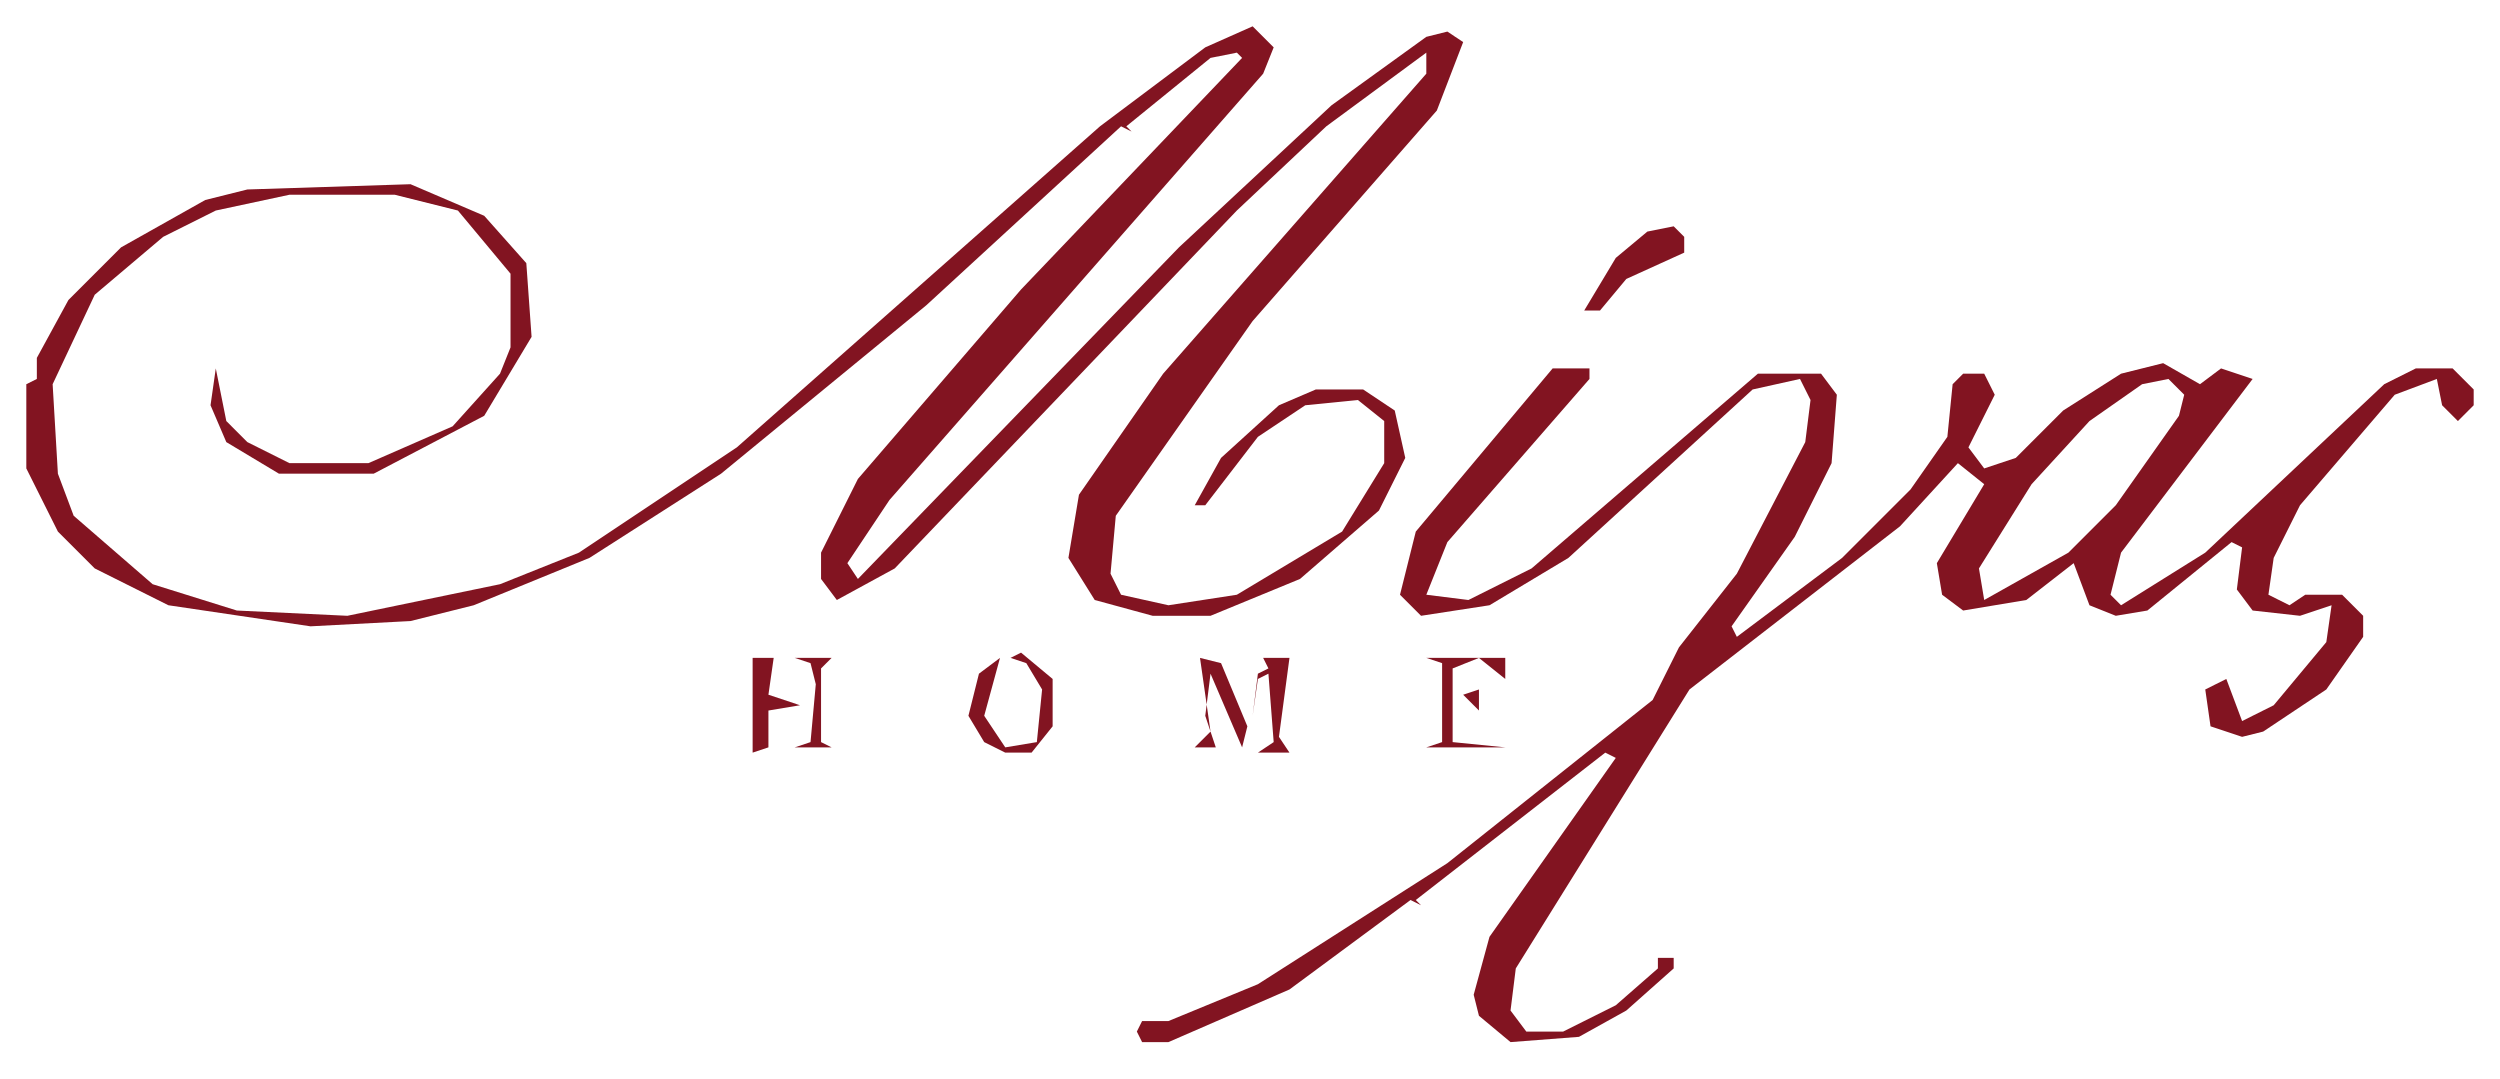
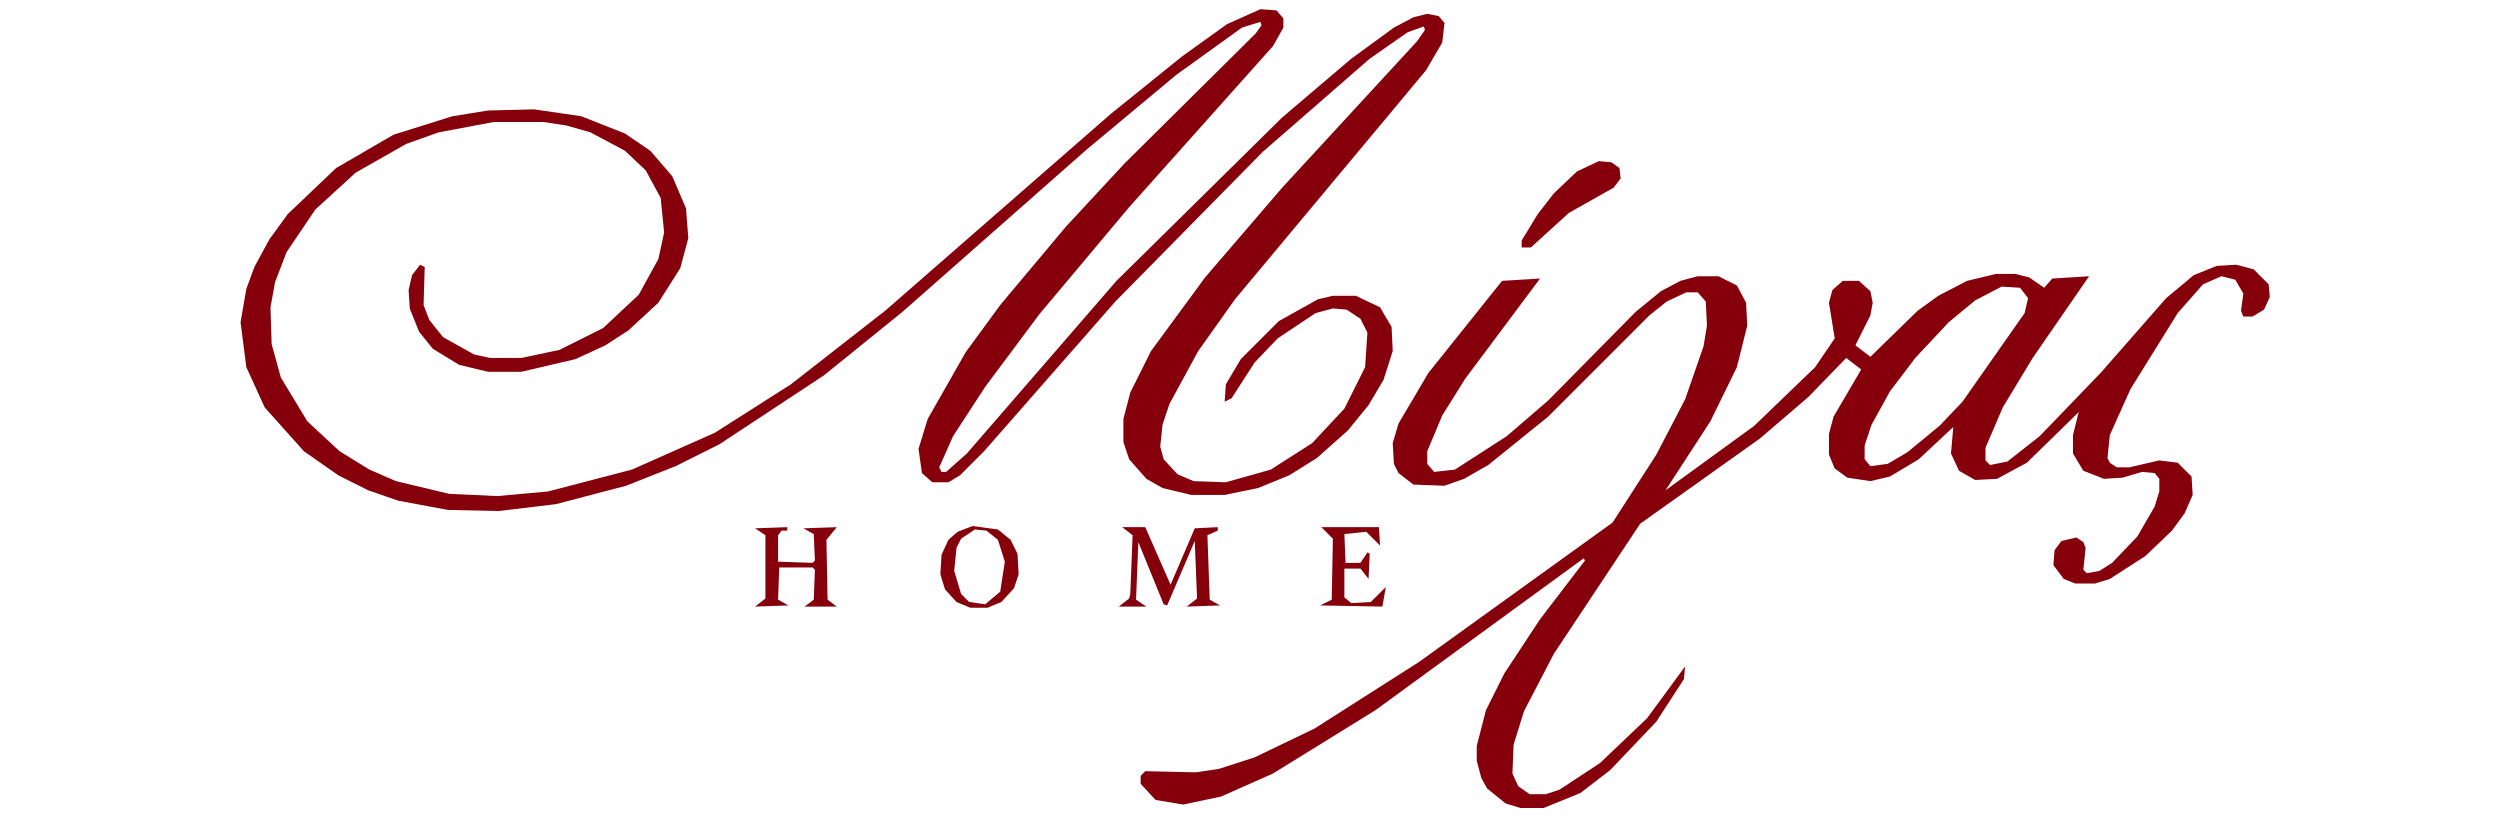
- <svg xmlns="http://www.w3.org/2000/svg" viewBox="385 175 475 205">
-   <path fill="#821421" fill-rule="evenodd" d="M663,307 666,310 666,306Z M656,300 659,301 659,316 656,317 671,317 661,316 661,302 666,300 671,304 671,300Z M625,300 626,302 624,303 623,311 624,304 626,303 627,316 624,318 630,318 628,315 630,300Z M613,300 615,314 612,317 616,317 614,311 615,303 621,317 622,313 617,301Z M536,300 539,301 540,305 539,316 536,317 543,317 541,316 541,302 543,300Z M532,300 528,300 528,318 531,317 531,310 537,309 531,307Z M579,299 577,300 580,301 583,306 582,316 576,317 572,311 575,300 571,303 569,311 572,316 576,318 581,318 585,313 585,304Z M797,247 800,250 799,254 787,271 778,280 762,289 761,283 771,267 782,255 792,248Z M855,249 851,245 844,245 838,248 804,280 788,290 786,288 788,280 813,247 807,245 803,248 796,244 788,246 777,253 768,262 762,264 759,260 764,250 762,246 758,246 756,248 755,258 748,268 735,281 715,296 714,294 726,277 733,263 734,250 731,246 719,246 676,283 664,289 656,288 660,278 687,247 687,245 680,245 654,276 651,288 655,292 668,290 683,281 718,249 727,247 729,251 728,259 715,284 704,298 699,308 660,339 624,362 607,369 602,369 601,371 602,373 607,373 630,363 653,346 655,347 654,346 690,318 692,319 668,353 665,364 666,368 672,373 685,372 694,367 703,359 703,357 700,357 700,359 692,366 682,371 675,371 672,367 673,359 706,306 746,275 757,263 762,267 753,282 754,288 758,291 770,289 779,282 782,290 787,292 793,291 809,278 811,279 810,287 813,291 822,292 828,290 827,297 817,309 811,312 808,304 804,306 805,313 811,315 815,314 827,306 834,296 834,292 830,288 823,288 820,290 816,288 817,281 822,271 840,250 848,247 849,252 852,255 855,252Z M705,220 703,218 698,219 692,224 686,234 689,234 694,228 705,223Z M663,183 660,181 656,182 638,195 609,222 548,285 546,282 554,270 625,189 627,184 623,180 614,184 594,199 525,260 495,280 480,286 451,292 430,291 414,286 399,273 396,265 395,248 403,231 416,220 426,215 440,212 460,212 472,215 482,227 482,241 480,246 471,256 455,263 440,263 432,259 428,255 426,245 425,252 428,259 438,265 456,265 477,254 486,239 485,225 477,216 463,210 432,211 424,213 408,222 398,232 392,243 392,247 390,248 390,264 396,276 403,283 417,290 444,294 463,293 475,290 497,281 522,265 561,233 598,199 600,200 599,199 615,186 620,185 621,186 579,230 548,266 541,280 541,285 544,289 555,283 620,215 637,199 656,185 656,189 606,246 590,269 588,281 593,289 604,292 615,292 632,285 647,272 652,262 650,253 644,249 635,249 628,252 617,262 612,271 614,271 624,258 633,252 643,251 648,255 648,263 640,276 620,288 607,290 598,288 596,284 597,273 623,236 658,196Z" />
+ <svg xmlns="http://www.w3.org/2000/svg" viewBox="0 0 2172 724">
+   <path fill="#85000b" fill-rule="evenodd" d="M1148,458 1158,468 1157,521 1147,526 1201,527 1204,510 1191,523 1174,524 1168,519 1168,494 1182,494 1189,503 1190,481 1188,480 1182,489 1169,489 1168,464 1187,462 1199,474 1198,458Z M975,458 984,465 982,516 981,520 972,527 996,527 987,521 989,471 1011,525 1014,526 1038,470 1040,520 1031,527 1060,526 1051,521 1049,465 1058,461 1058,458 1038,459 1017,508 995,458Z M656,459 665,465 665,520 656,527 685,526 676,521 677,493 706,493 708,495 707,521 699,527 727,527 719,521 718,469 727,458 698,459 707,464 708,487 706,489 676,488 676,465 679,461 684,461 684,458Z M845,457 832,462 824,469 818,482 817,499 821,512 831,523 843,528 858,528 870,523 881,511 885,499 884,481 878,469 867,460Z M847,460 857,461 867,469 873,488 869,514 856,525 842,523 835,516 829,496 831,476 835,468Z M1971,247 1958,234 1943,230 1926,231 1906,239 1882,259 1825,324 1772,379 1744,401 1729,404 1725,400 1725,389 1740,354 1766,311 1815,240 1783,242 1776,250 1763,241 1751,238 1734,238 1709,244 1684,257 1666,270 1625,310 1612,300 1625,274 1627,263 1625,253 1615,244 1601,244 1592,252 1589,263 1594,294 1577,319 1524,370 1447,426 1486,366 1509,319 1518,283 1517,263 1509,248 1493,240 1475,240 1460,244 1443,253 1421,271 1345,348 1309,379 1264,408 1246,410 1240,403 1240,392 1253,361 1273,329 1338,242 1305,244 1241,324 1215,368 1210,385 1211,403 1215,411 1228,421 1255,422 1272,416 1293,404 1345,362 1433,274 1448,262 1465,254 1475,254 1482,262 1483,283 1480,301 1464,347 1439,395 1401,454 1233,575 1142,633 1090,658 1059,668 1039,671 995,670 991,674 991,681 1004,695 1028,699 1061,692 1106,672 1195,617 1376,485 1377,487 1338,538 1307,585 1291,617 1283,648 1283,661 1287,676 1292,685 1308,698 1321,702 1341,702 1373,689 1399,669 1439,627 1463,590 1464,579 1431,624 1390,663 1355,686 1343,690 1329,690 1319,683 1314,672 1315,647 1324,618 1350,568 1425,455 1529,381 1571,345 1604,311 1617,321 1593,362 1589,377 1589,395 1594,407 1605,415 1625,418 1642,414 1667,399 1697,371 1695,394 1702,409 1716,417 1735,416 1761,402 1806,358 1801,378 1801,394 1810,409 1828,416 1844,415 1861,410 1872,411 1876,416 1876,427 1872,440 1857,466 1835,489 1824,496 1813,498 1810,495 1812,476 1810,471 1804,467 1791,470 1785,478 1784,491 1793,503 1803,507 1820,507 1833,503 1864,483 1887,461 1898,446 1905,430 1904,414 1892,402 1876,400 1850,406 1839,406 1833,402 1831,398 1833,378 1851,338 1892,272 1914,247 1930,240 1942,243 1949,255 1947,270 1949,275 1957,275 1967,269 1972,258Z M1806,358 1808,358Z M1755,250 1762,259 1759,272 1705,349 1685,370 1657,393 1640,403 1625,405 1620,399 1620,387 1626,369 1642,340 1664,311 1693,280 1716,261 1739,249Z M1407,146 1400,141 1389,140 1370,149 1350,168 1336,186 1322,209 1322,215 1330,215 1363,185 1402,163 1408,155Z M1255,20 1250,14 1240,12 1228,15 1211,24 1174,51 1114,102 970,244 840,394 822,410 818,410 816,406 828,379 856,336 903,273 981,180 1106,40 1115,24 1115,16 1109,9 1095,8 1066,21 1027,49 965,99 769,270 687,334 621,376 549,408 476,427 432,431 390,429 344,418 321,408 295,392 267,366 244,328 236,299 235,267 239,245 249,219 274,182 309,150 353,125 381,115 429,106 472,106 492,109 513,115 543,131 561,148 574,172 577,202 572,225 555,256 524,285 486,304 453,311 426,311 412,308 385,293 373,278 368,265 369,232 365,230 358,239 355,252 356,268 364,288 376,303 399,317 424,323 453,323 500,312 526,300 546,287 572,263 591,233 598,207 596,181 584,153 565,131 543,116 505,101 464,95 424,96 393,101 342,117 292,146 250,186 234,208 221,232 214,251 209,280 214,319 230,354 264,392 294,413 320,426 346,435 389,443 433,444 483,438 544,422 587,405 625,386 716,326 784,271 944,130 1022,65 1079,24 1095,19 1096,22 1091,29 977,142 926,197 869,265 839,306 806,364 798,390 801,411 810,419 824,419 834,413 855,392 969,262 1097,132 1190,51 1223,28 1237,23 1238,26 1231,36 1114,163 1047,241 1000,305 982,341 976,364 976,384 981,399 996,416 1010,424 1035,430 1064,430 1093,424 1120,413 1144,398 1171,374 1189,352 1202,330 1210,305 1209,284 1199,267 1178,257 1158,257 1145,260 1111,279 1078,312 1065,334 1064,349 1070,346 1090,315 1110,294 1143,272 1158,268 1170,269 1182,277 1188,289 1186,319 1168,355 1140,385 1104,408 1065,419 1037,418 1023,412 1011,399 1008,388 1010,369 1016,351 1041,305 1073,260 1239,61 1253,37Z" />
</svg>
